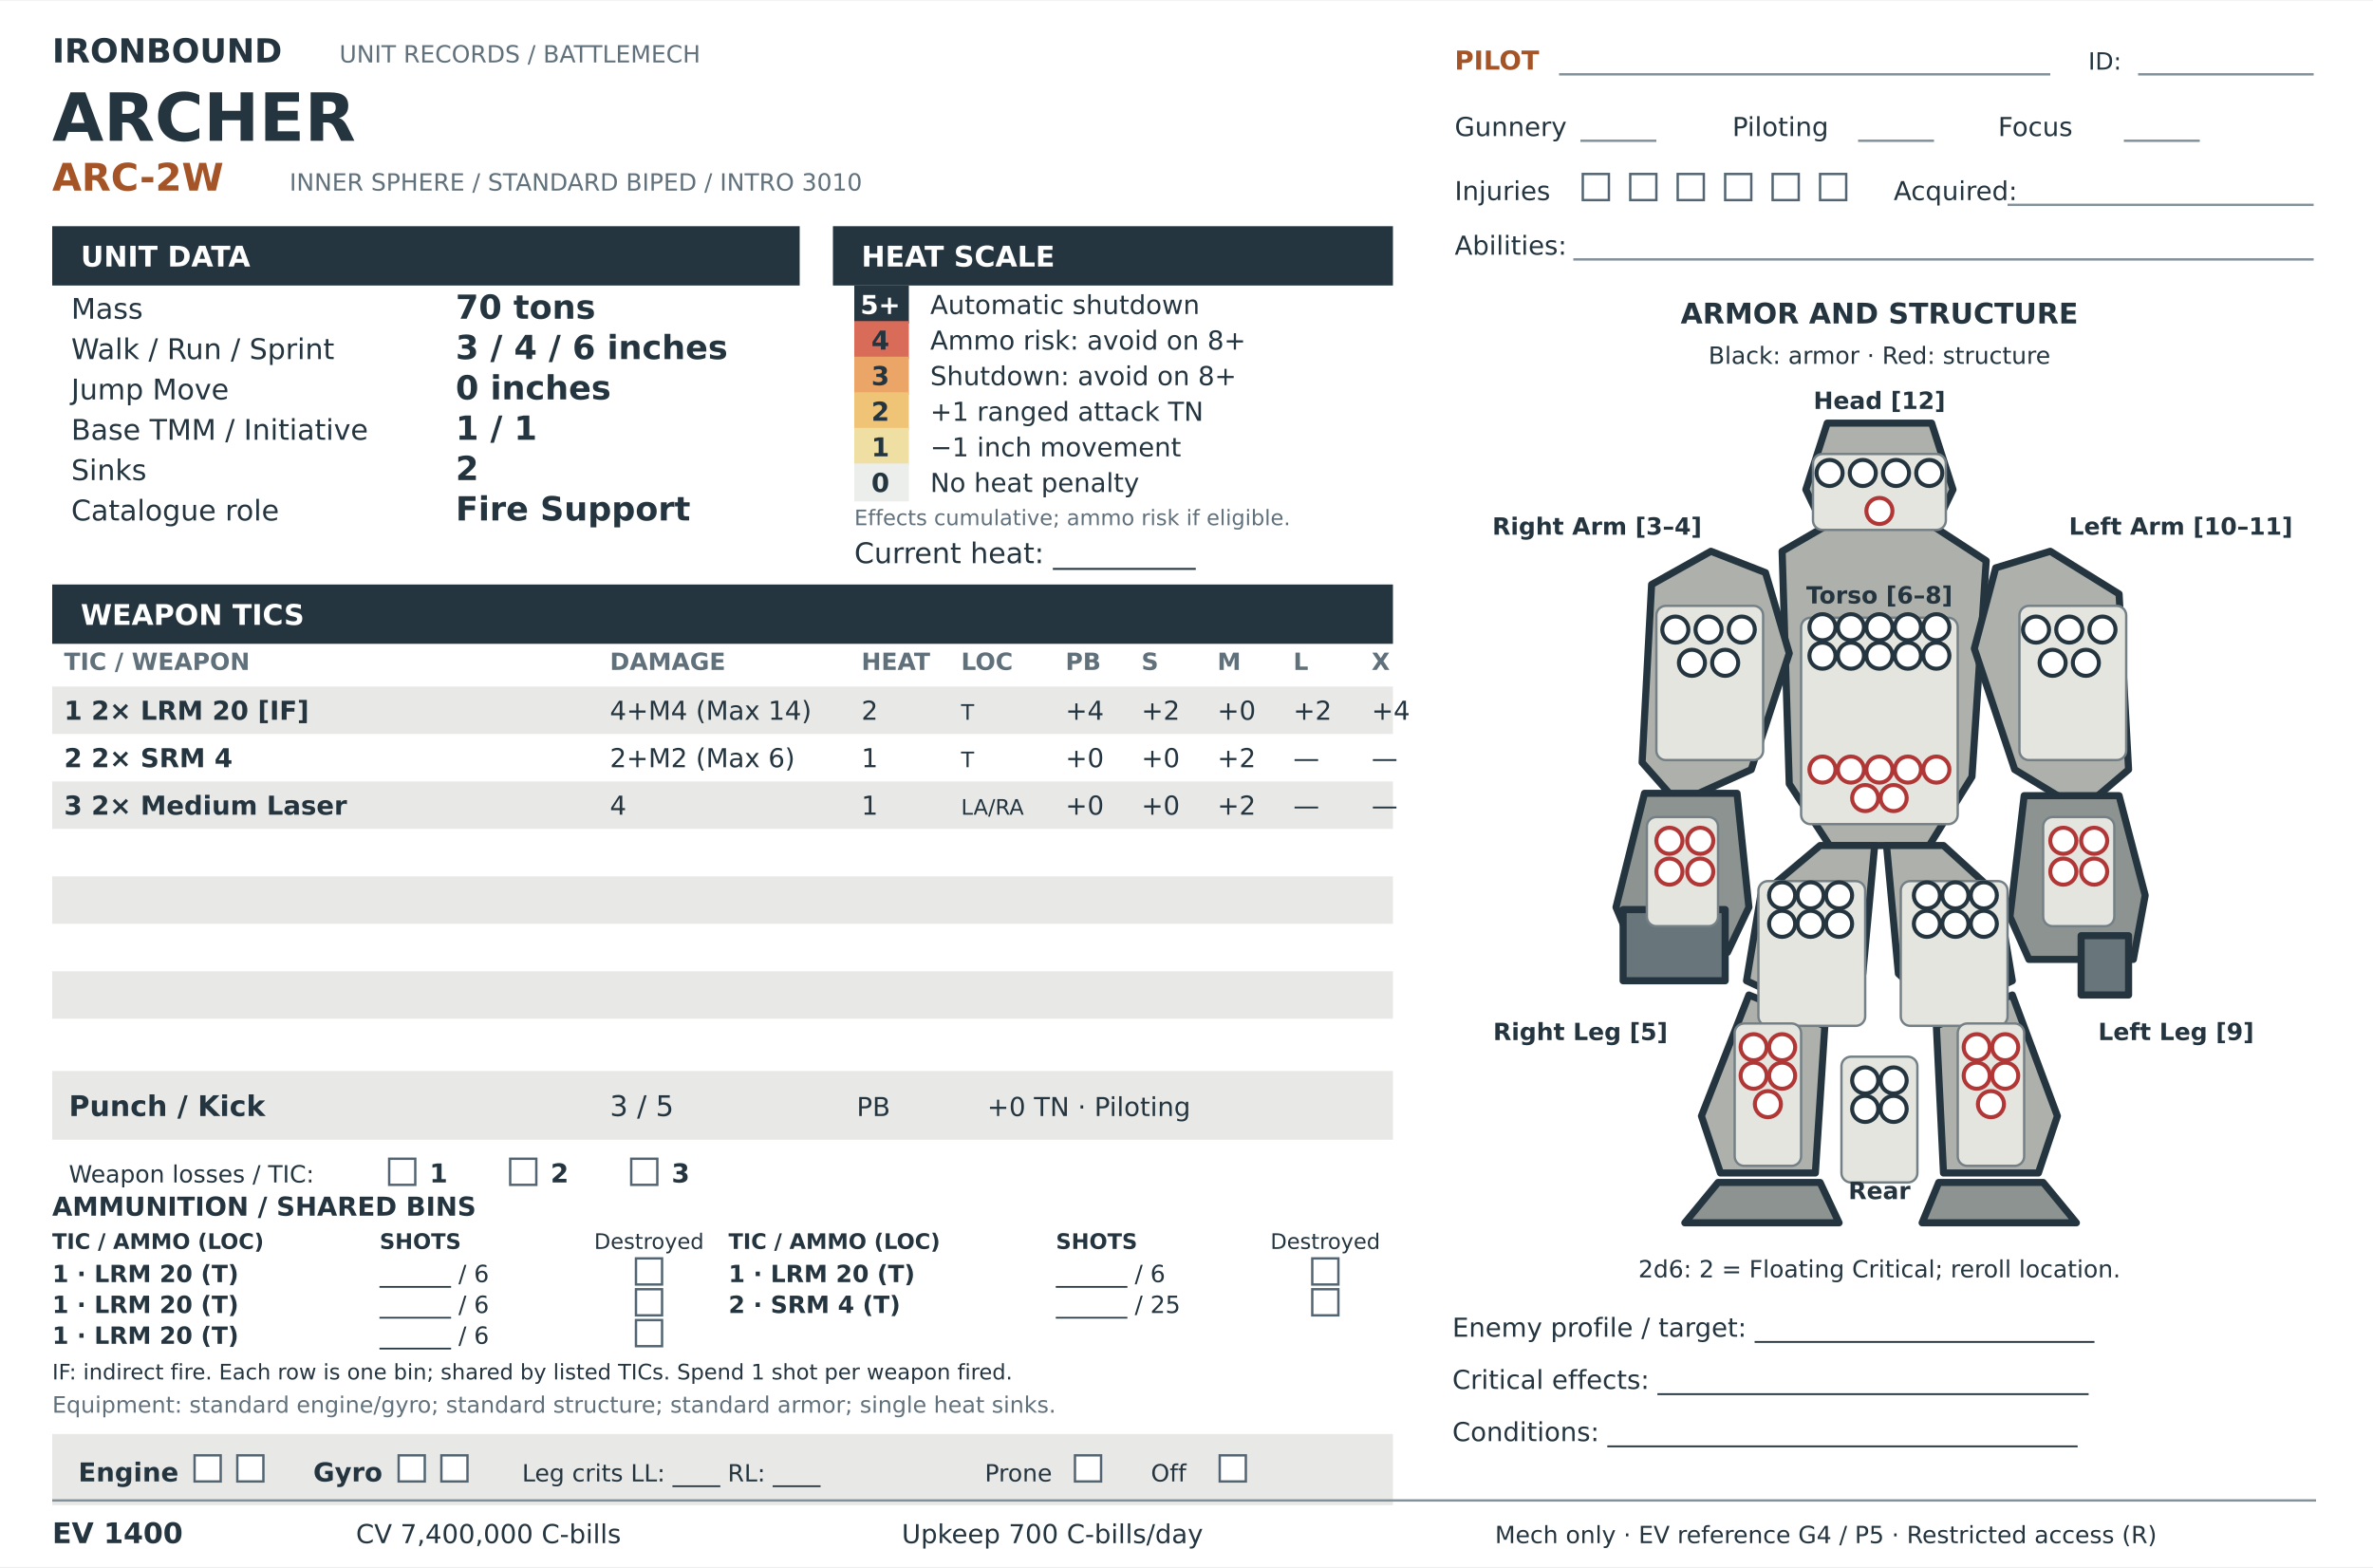
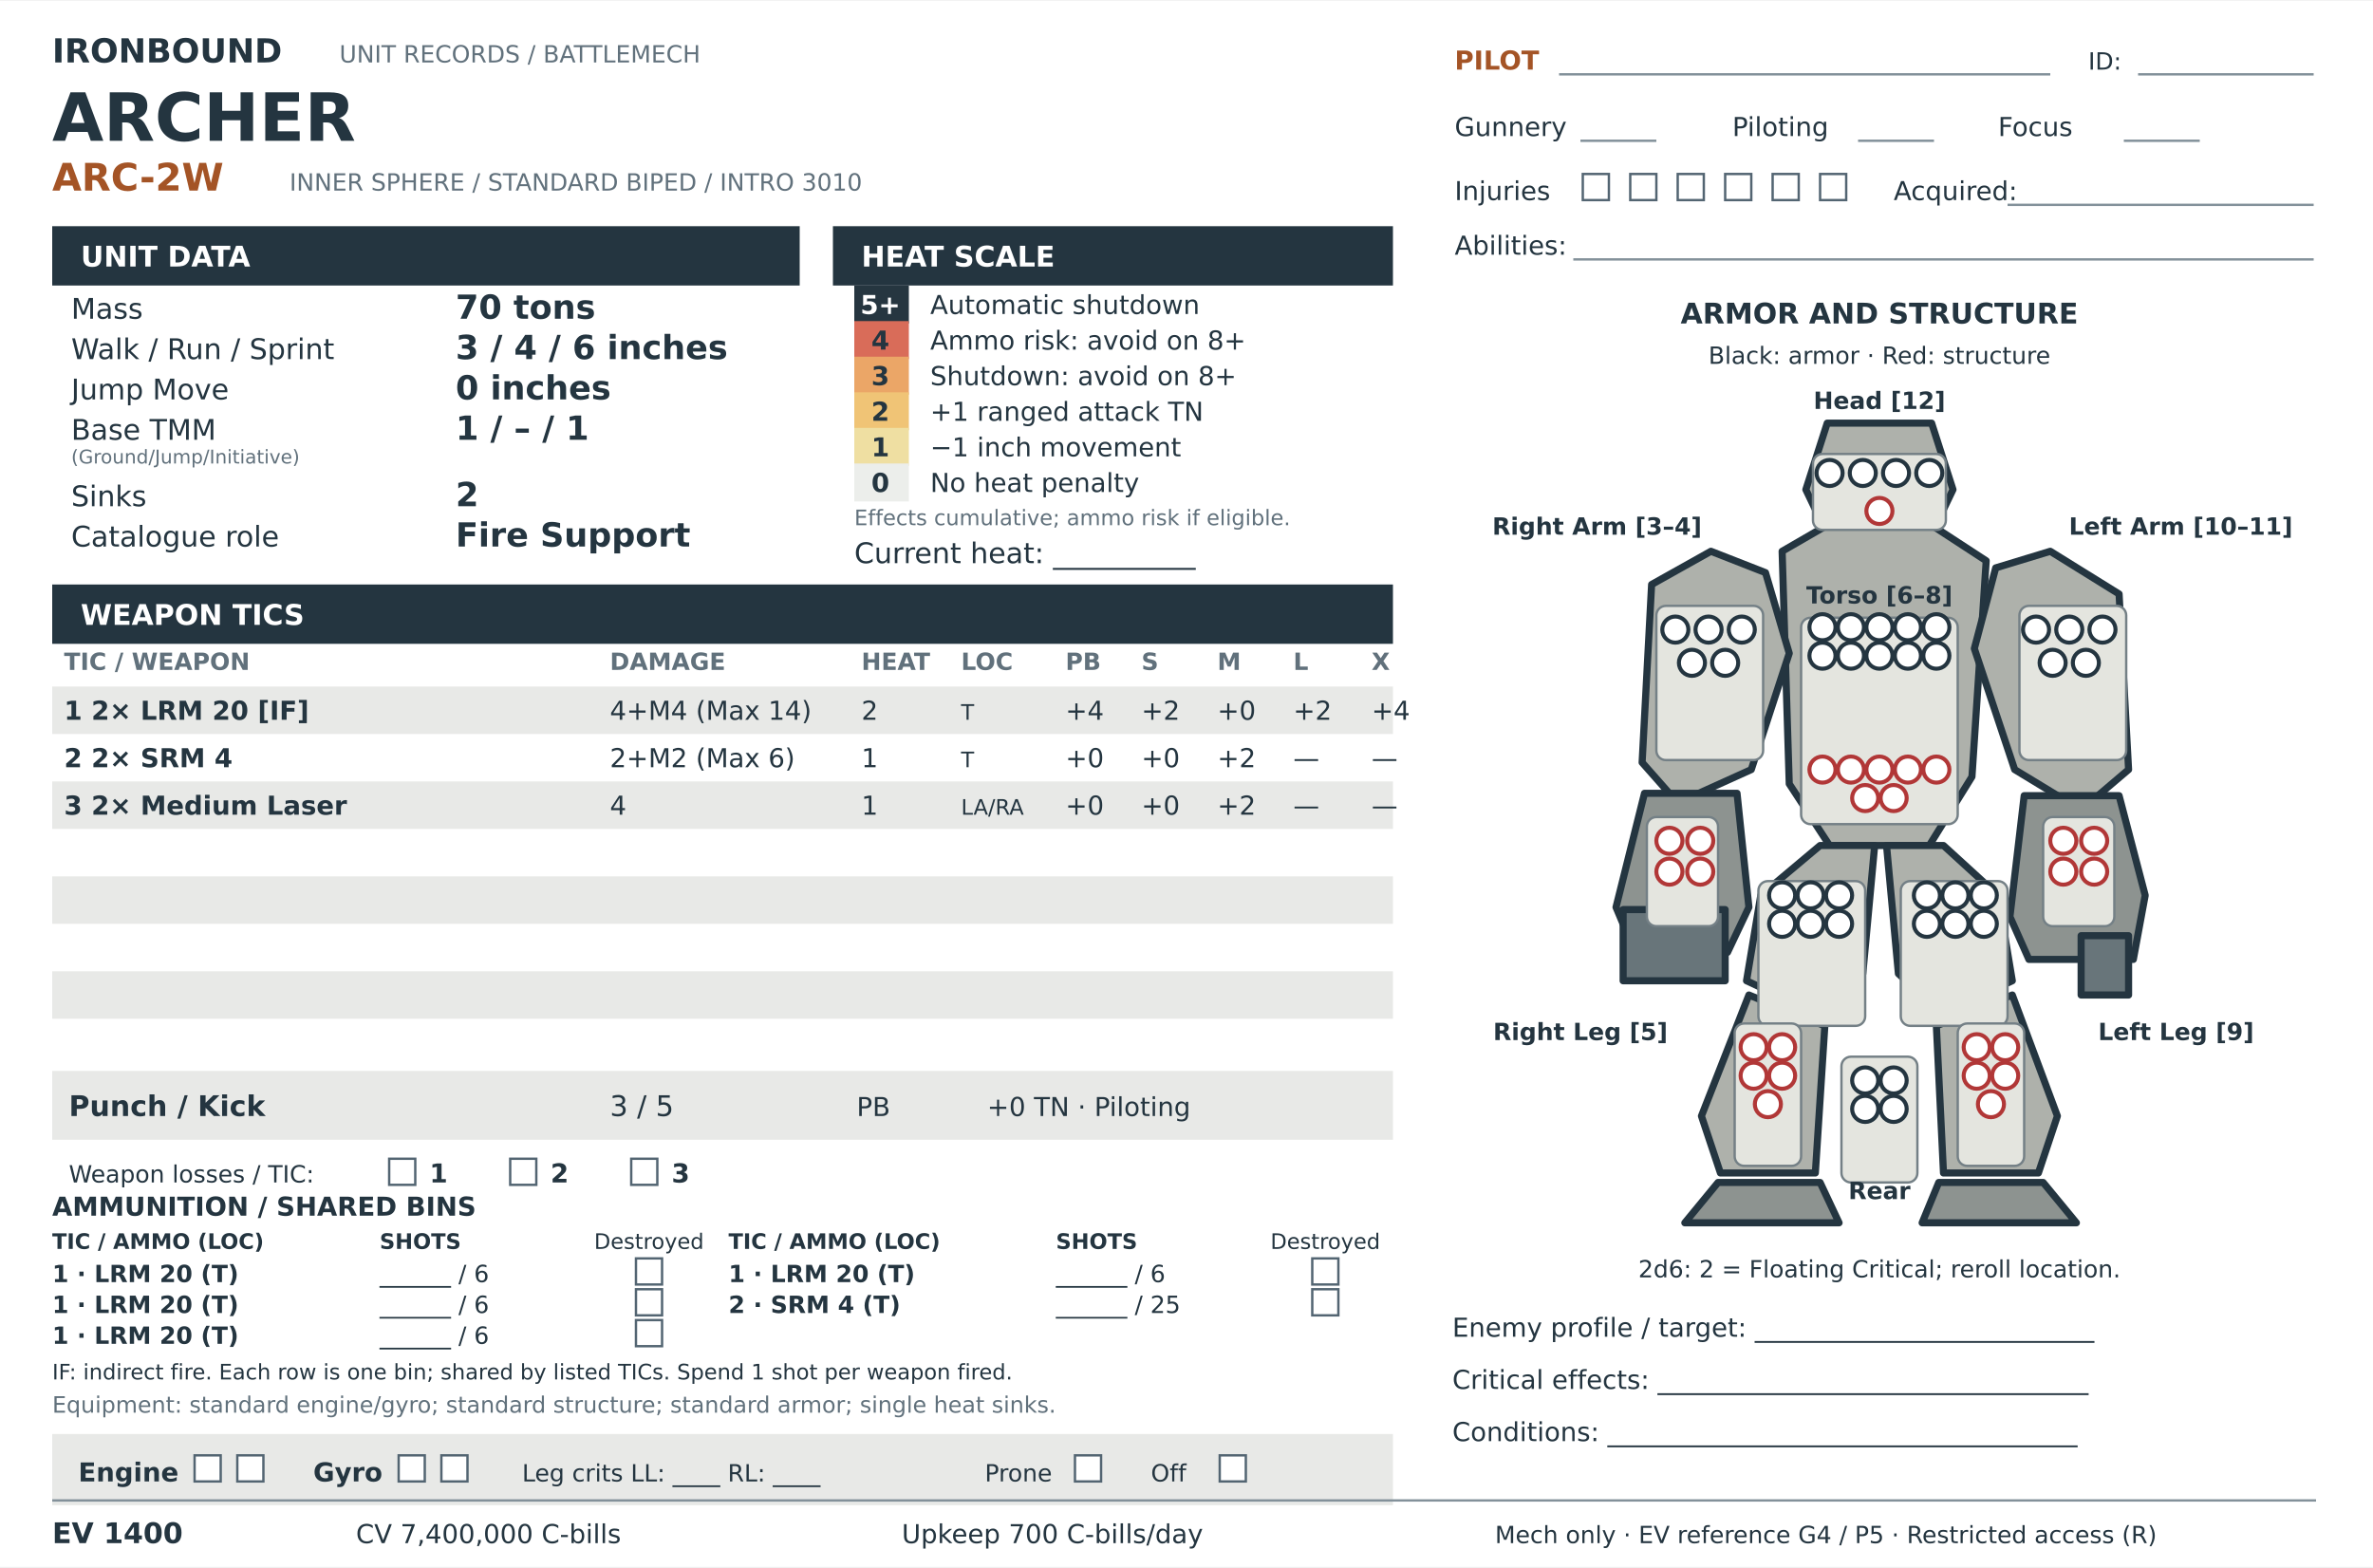
<svg xmlns="http://www.w3.org/2000/svg" width="277mm" height="183mm" viewBox="0 0 1000 660" role="img" aria-labelledby="title desc">
  <g font-family="Arial, Helvetica, sans-serif">
    <rect x="0" y="0" width="1000" height="660" rx="0" fill="#fff" stroke="none" />
    <text x="22" y="26" font-family="DejaVu Sans, Arial, sans-serif" font-size="14" font-weight="bold" fill="#243540" text-anchor="start">IRONBOUND</text>
    <text x="143" y="26" font-family="DejaVu Sans, Arial, sans-serif" font-size="10" fill="#61717c" text-anchor="start">UNIT RECORDS / BATTLEMECH</text>
    <text x="22" y="59" font-family="DejaVu Sans, Arial, sans-serif" font-size="28" font-weight="bold" fill="#243540" text-anchor="start">ARCHER</text>
    <text x="22" y="80" font-family="DejaVu Sans, Arial, sans-serif" font-size="16" font-weight="bold" fill="#a45426" text-anchor="start">ARC-2W</text>
    <text x="122" y="80" font-family="DejaVu Sans, Arial, sans-serif" font-size="10" fill="#61717c" text-anchor="start">INNER SPHERE / STANDARD BIPED / INTRO 3010</text>
    <text x="613" y="29" font-family="DejaVu Sans, Arial, sans-serif" font-size="11" font-weight="bold" fill="#a45426" text-anchor="start">PILOT</text>
    <path d="M657 31H864" fill="none" stroke="#83919a" />
    <text x="880" y="29" font-family="DejaVu Sans, Arial, sans-serif" font-size="10" fill="#243540" text-anchor="start">ID:</text>
    <path d="M901 31H975" fill="none" stroke="#83919a" />
    <text x="613" y="57" font-family="DejaVu Sans, Arial, sans-serif" font-size="11" fill="#243540" text-anchor="start">Gunnery</text>
    <path d="M666 59H698" fill="none" stroke="#83919a" />
    <text x="730" y="57" font-family="DejaVu Sans, Arial, sans-serif" font-size="11" fill="#243540" text-anchor="start">Piloting</text>
    <path d="M783 59H815" fill="none" stroke="#83919a" />
    <text x="842" y="57" font-family="DejaVu Sans, Arial, sans-serif" font-size="11" fill="#243540" text-anchor="start">Focus</text>
    <path d="M895 59H927" fill="none" stroke="#83919a" />
    <text x="613" y="84" font-family="DejaVu Sans, Arial, sans-serif" font-size="11" fill="#243540" text-anchor="start">Injuries</text>
    <rect x="667" y="73" width="11" height="11" rx="0" fill="#fff" stroke="#536572" />
    <rect x="687" y="73" width="11" height="11" rx="0" fill="#fff" stroke="#536572" />
    <rect x="707" y="73" width="11" height="11" rx="0" fill="#fff" stroke="#536572" />
    <rect x="727" y="73" width="11" height="11" rx="0" fill="#fff" stroke="#536572" />
    <rect x="747" y="73" width="11" height="11" rx="0" fill="#fff" stroke="#536572" />
    <rect x="767" y="73" width="11" height="11" rx="0" fill="#fff" stroke="#536572" />
    <text x="798" y="84" font-family="DejaVu Sans, Arial, sans-serif" font-size="11" fill="#243540" text-anchor="start">Acquired:</text>
    <path d="M846 86H975" fill="none" stroke="#83919a" />
    <text x="613" y="107" font-family="DejaVu Sans, Arial, sans-serif" font-size="11" fill="#243540" text-anchor="start">Abilities:</text>
    <path d="M663 109H975" fill="none" stroke="#83919a" />
    <rect x="22" y="95" width="315" height="25" rx="0" fill="#243540" stroke="none" />
    <text x="34" y="112" font-family="DejaVu Sans, Arial, sans-serif" font-size="12" font-weight="bold" fill="#fff" text-anchor="start">UNIT DATA</text>
    <rect x="351" y="95" width="236" height="25" rx="0" fill="#243540" stroke="none" />
    <text x="363" y="112" font-family="DejaVu Sans, Arial, sans-serif" font-size="12" font-weight="bold" fill="#fff" text-anchor="start">HEAT SCALE</text>
    <text x="30" y="134" font-family="DejaVu Sans, Arial, sans-serif" font-size="12" fill="#243540" text-anchor="start">Mass</text>
    <text x="192" y="134" font-family="DejaVu Sans, Arial, sans-serif" font-size="14" font-weight="bold" fill="#243540" text-anchor="start">70 tons</text>
    <text x="30" y="151" font-family="DejaVu Sans, Arial, sans-serif" font-size="12" fill="#243540" text-anchor="start">Walk / Run / Sprint</text>
    <text x="192" y="151" font-family="DejaVu Sans, Arial, sans-serif" font-size="14" font-weight="bold" fill="#243540" text-anchor="start">3 / 4 / 6 inches</text>
    <text x="30" y="168" font-family="DejaVu Sans, Arial, sans-serif" font-size="12" fill="#243540" text-anchor="start">Jump Move</text>
    <text x="192" y="168" font-family="DejaVu Sans, Arial, sans-serif" font-size="14" font-weight="bold" fill="#243540" text-anchor="start">0 inches</text>
-     <text x="30" y="185" font-family="DejaVu Sans, Arial, sans-serif" font-size="12" fill="#243540" text-anchor="start">Base TMM / Initiative</text>
-     <text x="192" y="185" font-family="DejaVu Sans, Arial, sans-serif" font-size="14" font-weight="bold" fill="#243540" text-anchor="start">1 / 1</text>
-     <text x="30" y="202" font-family="DejaVu Sans, Arial, sans-serif" font-size="12" fill="#243540" text-anchor="start">Sinks</text>
-     <text x="192" y="202" font-family="DejaVu Sans, Arial, sans-serif" font-size="14" font-weight="bold" fill="#243540" text-anchor="start">2</text>
-     <text x="30" y="219" font-family="DejaVu Sans, Arial, sans-serif" font-size="12" fill="#243540" text-anchor="start">Catalogue role</text>
-     <text x="192" y="219" font-family="DejaVu Sans, Arial, sans-serif" font-size="14" font-weight="bold" fill="#243540" text-anchor="start">Fire Support</text>
+     <text x="30" y="185" font-family="DejaVu Sans, Arial, sans-serif" font-size="12" fill="#243540" text-anchor="start">Base TMM</text>
+     <text x="30" y="195" font-family="DejaVu Sans, Arial, sans-serif" font-size="8" fill="#61717c" text-anchor="start">(Ground/Jump/Initiative)</text>
+     <text x="192" y="185" font-family="DejaVu Sans, Arial, sans-serif" font-size="14" font-weight="bold" fill="#243540" text-anchor="start">1 / – / 1</text>
+     <text x="30" y="213" font-family="DejaVu Sans, Arial, sans-serif" font-size="12" fill="#243540" text-anchor="start">Sinks</text>
+     <text x="192" y="213" font-family="DejaVu Sans, Arial, sans-serif" font-size="14" font-weight="bold" fill="#243540" text-anchor="start">2</text>
+     <text x="30" y="230" font-family="DejaVu Sans, Arial, sans-serif" font-size="12" fill="#243540" text-anchor="start">Catalogue role</text>
+     <text x="192" y="230" font-family="DejaVu Sans, Arial, sans-serif" font-size="14" font-weight="bold" fill="#243540" text-anchor="start">Fire Support</text>
    <rect x="360" y="120" width="23" height="16" rx="0" fill="#263640" stroke="none" />
    <text x="371" y="132" font-family="DejaVu Sans, Arial, sans-serif" font-size="11" font-weight="bold" fill="#fff" text-anchor="middle">5+</text>
    <text x="392" y="132" font-family="DejaVu Sans, Arial, sans-serif" font-size="11" fill="#243540" text-anchor="start">Automatic shutdown</text>
    <rect x="360" y="135" width="23" height="16" rx="0" fill="#d96c59" stroke="none" />
    <text x="371" y="147" font-family="DejaVu Sans, Arial, sans-serif" font-size="11" font-weight="bold" fill="#243540" text-anchor="middle">4</text>
    <text x="392" y="147" font-family="DejaVu Sans, Arial, sans-serif" font-size="11" fill="#243540" text-anchor="start">Ammo risk: avoid on 8+</text>
    <rect x="360" y="150" width="23" height="16" rx="0" fill="#eba667" stroke="none" />
    <text x="371" y="162" font-family="DejaVu Sans, Arial, sans-serif" font-size="11" font-weight="bold" fill="#243540" text-anchor="middle">3</text>
    <text x="392" y="162" font-family="DejaVu Sans, Arial, sans-serif" font-size="11" fill="#243540" text-anchor="start">Shutdown: avoid on 8+</text>
    <rect x="360" y="165" width="23" height="16" rx="0" fill="#f0c476" stroke="none" />
    <text x="371" y="177" font-family="DejaVu Sans, Arial, sans-serif" font-size="11" font-weight="bold" fill="#243540" text-anchor="middle">2</text>
    <text x="392" y="177" font-family="DejaVu Sans, Arial, sans-serif" font-size="11" fill="#243540" text-anchor="start">+1 ranged attack TN</text>
    <rect x="360" y="180" width="23" height="16" rx="0" fill="#efdfa2" stroke="none" />
    <text x="371" y="192" font-family="DejaVu Sans, Arial, sans-serif" font-size="11" font-weight="bold" fill="#243540" text-anchor="middle">1</text>
    <text x="392" y="192" font-family="DejaVu Sans, Arial, sans-serif" font-size="11" fill="#243540" text-anchor="start">−1 inch movement</text>
    <rect x="360" y="195" width="23" height="16" rx="0" fill="#eceeeb" stroke="none" />
    <text x="371" y="207" font-family="DejaVu Sans, Arial, sans-serif" font-size="11" font-weight="bold" fill="#243540" text-anchor="middle">0</text>
    <text x="392" y="207" font-family="DejaVu Sans, Arial, sans-serif" font-size="11" fill="#243540" text-anchor="start">No heat penalty</text>
    <text x="360" y="221" font-family="DejaVu Sans, Arial, sans-serif" font-size="9" fill="#61717c" text-anchor="start">Effects cumulative; ammo risk if eligible.</text>
    <text x="360" y="237" font-family="DejaVu Sans, Arial, sans-serif" font-size="12" fill="#243540" text-anchor="start">Current heat: __________</text>
    <rect x="22" y="246" width="565" height="25" rx="0" fill="#243540" stroke="none" />
    <text x="34" y="263" font-family="DejaVu Sans, Arial, sans-serif" font-size="12" font-weight="bold" fill="#fff" text-anchor="start">WEAPON TICS</text>
    <text x="27" y="282" font-family="DejaVu Sans, Arial, sans-serif" font-size="10" font-weight="bold" fill="#61717c" text-anchor="start">TIC / WEAPON</text>
    <text x="257" y="282" font-family="DejaVu Sans, Arial, sans-serif" font-size="10" font-weight="bold" fill="#61717c" text-anchor="start">DAMAGE</text>
    <text x="363" y="282" font-family="DejaVu Sans, Arial, sans-serif" font-size="10" font-weight="bold" fill="#61717c" text-anchor="start">HEAT</text>
    <text x="405" y="282" font-family="DejaVu Sans, Arial, sans-serif" font-size="10" font-weight="bold" fill="#61717c" text-anchor="start">LOC</text>
    <text x="449" y="282" font-family="DejaVu Sans, Arial, sans-serif" font-size="10" font-weight="bold" fill="#61717c" text-anchor="start">PB</text>
    <text x="481" y="282" font-family="DejaVu Sans, Arial, sans-serif" font-size="10" font-weight="bold" fill="#61717c" text-anchor="start">S</text>
    <text x="513" y="282" font-family="DejaVu Sans, Arial, sans-serif" font-size="10" font-weight="bold" fill="#61717c" text-anchor="start">M</text>
    <text x="545" y="282" font-family="DejaVu Sans, Arial, sans-serif" font-size="10" font-weight="bold" fill="#61717c" text-anchor="start">L</text>
    <text x="578" y="282" font-family="DejaVu Sans, Arial, sans-serif" font-size="10" font-weight="bold" fill="#61717c" text-anchor="start">X</text>
    <rect x="22" y="289" width="565" height="20" rx="0" fill="#e8e9e7" stroke="none" />
    <text x="27" y="303" font-family="DejaVu Sans, Arial, sans-serif" font-size="11" fill="#243540" text-anchor="start" font-weight="bold">1  2× LRM 20 [IF]</text>
    <text x="257" y="303" font-family="DejaVu Sans, Arial, sans-serif" font-size="11" fill="#243540" text-anchor="start">4+M4 (Max 14)</text>
    <text x="363" y="303" font-family="DejaVu Sans, Arial, sans-serif" font-size="11" fill="#243540" text-anchor="start">2</text>
    <text x="405" y="303" font-family="DejaVu Sans, Arial, sans-serif" font-size="9" fill="#243540" text-anchor="start">T</text>
    <text x="449" y="303" font-family="DejaVu Sans, Arial, sans-serif" font-size="11" fill="#243540" text-anchor="start">+4</text>
    <text x="481" y="303" font-family="DejaVu Sans, Arial, sans-serif" font-size="11" fill="#243540" text-anchor="start">+2</text>
    <text x="513" y="303" font-family="DejaVu Sans, Arial, sans-serif" font-size="11" fill="#243540" text-anchor="start">+0</text>
    <text x="545" y="303" font-family="DejaVu Sans, Arial, sans-serif" font-size="11" fill="#243540" text-anchor="start">+2</text>
    <text x="578" y="303" font-family="DejaVu Sans, Arial, sans-serif" font-size="11" fill="#243540" text-anchor="start">+4</text>
    <text x="27" y="323" font-family="DejaVu Sans, Arial, sans-serif" font-size="11" fill="#243540" text-anchor="start" font-weight="bold">2  2× SRM 4</text>
    <text x="257" y="323" font-family="DejaVu Sans, Arial, sans-serif" font-size="11" fill="#243540" text-anchor="start">2+M2 (Max 6)</text>
    <text x="363" y="323" font-family="DejaVu Sans, Arial, sans-serif" font-size="11" fill="#243540" text-anchor="start">1</text>
    <text x="405" y="323" font-family="DejaVu Sans, Arial, sans-serif" font-size="9" fill="#243540" text-anchor="start">T</text>
    <text x="449" y="323" font-family="DejaVu Sans, Arial, sans-serif" font-size="11" fill="#243540" text-anchor="start">+0</text>
    <text x="481" y="323" font-family="DejaVu Sans, Arial, sans-serif" font-size="11" fill="#243540" text-anchor="start">+0</text>
    <text x="513" y="323" font-family="DejaVu Sans, Arial, sans-serif" font-size="11" fill="#243540" text-anchor="start">+2</text>
    <text x="545" y="323" font-family="DejaVu Sans, Arial, sans-serif" font-size="11" fill="#243540" text-anchor="start">—</text>
    <text x="578" y="323" font-family="DejaVu Sans, Arial, sans-serif" font-size="11" fill="#243540" text-anchor="start">—</text>
    <rect x="22" y="329" width="565" height="20" rx="0" fill="#e8e9e7" stroke="none" />
    <text x="27" y="343" font-family="DejaVu Sans, Arial, sans-serif" font-size="11" fill="#243540" text-anchor="start" font-weight="bold">3  2× Medium Laser</text>
    <text x="257" y="343" font-family="DejaVu Sans, Arial, sans-serif" font-size="11" fill="#243540" text-anchor="start">4</text>
    <text x="363" y="343" font-family="DejaVu Sans, Arial, sans-serif" font-size="11" fill="#243540" text-anchor="start">1</text>
    <text x="405" y="343" font-family="DejaVu Sans, Arial, sans-serif" font-size="9" fill="#243540" text-anchor="start">LA/RA</text>
    <text x="449" y="343" font-family="DejaVu Sans, Arial, sans-serif" font-size="11" fill="#243540" text-anchor="start">+0</text>
    <text x="481" y="343" font-family="DejaVu Sans, Arial, sans-serif" font-size="11" fill="#243540" text-anchor="start">+0</text>
    <text x="513" y="343" font-family="DejaVu Sans, Arial, sans-serif" font-size="11" fill="#243540" text-anchor="start">+2</text>
    <text x="545" y="343" font-family="DejaVu Sans, Arial, sans-serif" font-size="11" fill="#243540" text-anchor="start">—</text>
    <text x="578" y="343" font-family="DejaVu Sans, Arial, sans-serif" font-size="11" fill="#243540" text-anchor="start">—</text>
    <text x="27" y="363" font-family="DejaVu Sans, Arial, sans-serif" font-size="11" fill="#243540" text-anchor="start" font-weight="bold" />
    <text x="257" y="363" font-family="DejaVu Sans, Arial, sans-serif" font-size="11" fill="#243540" text-anchor="start" />
    <text x="363" y="363" font-family="DejaVu Sans, Arial, sans-serif" font-size="11" fill="#243540" text-anchor="start" />
    <text x="405" y="363" font-family="DejaVu Sans, Arial, sans-serif" font-size="9" fill="#243540" text-anchor="start" />
    <text x="449" y="363" font-family="DejaVu Sans, Arial, sans-serif" font-size="11" fill="#243540" text-anchor="start" />
    <text x="481" y="363" font-family="DejaVu Sans, Arial, sans-serif" font-size="11" fill="#243540" text-anchor="start" />
    <text x="513" y="363" font-family="DejaVu Sans, Arial, sans-serif" font-size="11" fill="#243540" text-anchor="start" />
    <text x="545" y="363" font-family="DejaVu Sans, Arial, sans-serif" font-size="11" fill="#243540" text-anchor="start" />
    <text x="578" y="363" font-family="DejaVu Sans, Arial, sans-serif" font-size="11" fill="#243540" text-anchor="start" />
    <rect x="22" y="369" width="565" height="20" rx="0" fill="#e8e9e7" stroke="none" />
    <text x="27" y="383" font-family="DejaVu Sans, Arial, sans-serif" font-size="11" fill="#243540" text-anchor="start" font-weight="bold" />
    <text x="257" y="383" font-family="DejaVu Sans, Arial, sans-serif" font-size="11" fill="#243540" text-anchor="start" />
    <text x="363" y="383" font-family="DejaVu Sans, Arial, sans-serif" font-size="11" fill="#243540" text-anchor="start" />
    <text x="405" y="383" font-family="DejaVu Sans, Arial, sans-serif" font-size="9" fill="#243540" text-anchor="start" />
    <text x="449" y="383" font-family="DejaVu Sans, Arial, sans-serif" font-size="11" fill="#243540" text-anchor="start" />
    <text x="481" y="383" font-family="DejaVu Sans, Arial, sans-serif" font-size="11" fill="#243540" text-anchor="start" />
    <text x="513" y="383" font-family="DejaVu Sans, Arial, sans-serif" font-size="11" fill="#243540" text-anchor="start" />
    <text x="545" y="383" font-family="DejaVu Sans, Arial, sans-serif" font-size="11" fill="#243540" text-anchor="start" />
    <text x="578" y="383" font-family="DejaVu Sans, Arial, sans-serif" font-size="11" fill="#243540" text-anchor="start" />
    <text x="27" y="403" font-family="DejaVu Sans, Arial, sans-serif" font-size="11" fill="#243540" text-anchor="start" font-weight="bold" />
    <text x="257" y="403" font-family="DejaVu Sans, Arial, sans-serif" font-size="11" fill="#243540" text-anchor="start" />
    <text x="363" y="403" font-family="DejaVu Sans, Arial, sans-serif" font-size="11" fill="#243540" text-anchor="start" />
    <text x="405" y="403" font-family="DejaVu Sans, Arial, sans-serif" font-size="9" fill="#243540" text-anchor="start" />
    <text x="449" y="403" font-family="DejaVu Sans, Arial, sans-serif" font-size="11" fill="#243540" text-anchor="start" />
    <text x="481" y="403" font-family="DejaVu Sans, Arial, sans-serif" font-size="11" fill="#243540" text-anchor="start" />
    <text x="513" y="403" font-family="DejaVu Sans, Arial, sans-serif" font-size="11" fill="#243540" text-anchor="start" />
    <text x="545" y="403" font-family="DejaVu Sans, Arial, sans-serif" font-size="11" fill="#243540" text-anchor="start" />
    <text x="578" y="403" font-family="DejaVu Sans, Arial, sans-serif" font-size="11" fill="#243540" text-anchor="start" />
    <rect x="22" y="409" width="565" height="20" rx="0" fill="#e8e9e7" stroke="none" />
    <text x="27" y="423" font-family="DejaVu Sans, Arial, sans-serif" font-size="11" fill="#243540" text-anchor="start" font-weight="bold" />
    <text x="257" y="423" font-family="DejaVu Sans, Arial, sans-serif" font-size="11" fill="#243540" text-anchor="start" />
    <text x="363" y="423" font-family="DejaVu Sans, Arial, sans-serif" font-size="11" fill="#243540" text-anchor="start" />
    <text x="405" y="423" font-family="DejaVu Sans, Arial, sans-serif" font-size="9" fill="#243540" text-anchor="start" />
    <text x="449" y="423" font-family="DejaVu Sans, Arial, sans-serif" font-size="11" fill="#243540" text-anchor="start" />
    <text x="481" y="423" font-family="DejaVu Sans, Arial, sans-serif" font-size="11" fill="#243540" text-anchor="start" />
    <text x="513" y="423" font-family="DejaVu Sans, Arial, sans-serif" font-size="11" fill="#243540" text-anchor="start" />
    <text x="545" y="423" font-family="DejaVu Sans, Arial, sans-serif" font-size="11" fill="#243540" text-anchor="start" />
    <text x="578" y="423" font-family="DejaVu Sans, Arial, sans-serif" font-size="11" fill="#243540" text-anchor="start" />
    <text x="27" y="443" font-family="DejaVu Sans, Arial, sans-serif" font-size="11" fill="#243540" text-anchor="start" font-weight="bold" />
    <text x="257" y="443" font-family="DejaVu Sans, Arial, sans-serif" font-size="11" fill="#243540" text-anchor="start" />
    <text x="363" y="443" font-family="DejaVu Sans, Arial, sans-serif" font-size="11" fill="#243540" text-anchor="start" />
    <text x="405" y="443" font-family="DejaVu Sans, Arial, sans-serif" font-size="9" fill="#243540" text-anchor="start" />
    <text x="449" y="443" font-family="DejaVu Sans, Arial, sans-serif" font-size="11" fill="#243540" text-anchor="start" />
    <text x="481" y="443" font-family="DejaVu Sans, Arial, sans-serif" font-size="11" fill="#243540" text-anchor="start" />
    <text x="513" y="443" font-family="DejaVu Sans, Arial, sans-serif" font-size="11" fill="#243540" text-anchor="start" />
    <text x="545" y="443" font-family="DejaVu Sans, Arial, sans-serif" font-size="11" fill="#243540" text-anchor="start" />
    <text x="578" y="443" font-family="DejaVu Sans, Arial, sans-serif" font-size="11" fill="#243540" text-anchor="start" />
    <rect x="22" y="451" width="565" height="29" rx="0" fill="#e8e9e7" stroke="none" />
    <text x="29" y="470" font-family="DejaVu Sans, Arial, sans-serif" font-size="12" font-weight="bold" fill="#243540" text-anchor="start">Punch / Kick</text>
    <text x="257" y="470" font-family="DejaVu Sans, Arial, sans-serif" font-size="12" fill="#243540" text-anchor="start">3 / 5</text>
    <text x="361" y="470" font-family="DejaVu Sans, Arial, sans-serif" font-size="11" fill="#243540" text-anchor="start">PB</text>
    <text x="416" y="470" font-family="DejaVu Sans, Arial, sans-serif" font-size="11" fill="#243540" text-anchor="start">+0 TN · Piloting</text>
    <rect x="22" y="604" width="565" height="30" rx="0" fill="#e8e9e7" stroke="none" />
    <text x="33" y="624" font-family="DejaVu Sans, Arial, sans-serif" font-size="11" font-weight="bold" fill="#243540" text-anchor="start">Engine</text>
    <rect x="82" y="613" width="11" height="11" rx="0" fill="#fff" stroke="#536572" />
    <rect x="100" y="613" width="11" height="11" rx="0" fill="#fff" stroke="#536572" />
    <text x="132" y="624" font-family="DejaVu Sans, Arial, sans-serif" font-size="11" font-weight="bold" fill="#243540" text-anchor="start">Gyro</text>
    <rect x="168" y="613" width="11" height="11" rx="0" fill="#fff" stroke="#536572" />
    <rect x="186" y="613" width="11" height="11" rx="0" fill="#fff" stroke="#536572" />
    <text x="220" y="624" font-family="DejaVu Sans, Arial, sans-serif" font-size="10" fill="#243540" text-anchor="start">Leg crits  LL: ____  RL: ____</text>
    <text x="415" y="624" font-family="DejaVu Sans, Arial, sans-serif" font-size="10" fill="#243540" text-anchor="start">Prone</text>
    <rect x="453" y="613" width="11" height="11" rx="0" fill="#fff" stroke="#536572" />
    <text x="485" y="624" font-family="DejaVu Sans, Arial, sans-serif" font-size="10" fill="#243540" text-anchor="start">Off</text>
    <rect x="514" y="613" width="11" height="11" rx="0" fill="#fff" stroke="#536572" />
    <g transform="translate(612 120)">
      <text x="180" y="16" font-family="DejaVu Sans, Arial, sans-serif" font-size="12" font-weight="bold" fill="#243540" text-anchor="middle">ARMOR AND STRUCTURE</text>
      <text x="180" y="33" font-family="DejaVu Sans, Arial, sans-serif" font-size="10" fill="#243540" text-anchor="middle">Black: armor · Red: structure</text>
      <path d="M158 58H202L211 86L200 109H160L149 86Z" fill="#aeb1ab" stroke="#243540" stroke-width="3" stroke-linejoin="round" />
      <path d="M139 112L158 101H202L225 116L219 207L201 236H159L142 210Z" fill="#aeb1ab" stroke="#243540" stroke-width="3" stroke-linejoin="round" />
      <path d="M132 121L109 112L84 126L80 201L95 218L126 204L142 155Z" fill="#aeb1ab" stroke="#243540" stroke-width="3" stroke-linejoin="round" />
      <path d="M229 119L252 112L281 130L285 204L265 221L237 204L220 153Z" fill="#aeb1ab" stroke="#243540" stroke-width="3" stroke-linejoin="round" />
      <path d="M81 214H120L125 262L116 281H77L69 262Z" fill="#8d9390" stroke="#243540" stroke-width="3" stroke-linejoin="round" />
      <path d="M241 215H281L292 257L287 284H243L235 266Z" fill="#8d9390" stroke="#243540" stroke-width="3" stroke-linejoin="round" />
      <path d="M72 263H115V293H72Z" fill="#68757a" stroke="#243540" stroke-width="3" stroke-linejoin="round" />
      <path d="M265 274H285V299H265Z" fill="#68757a" stroke="#243540" stroke-width="3" stroke-linejoin="round" />
      <path d="M155 236H178L173 290L154 307L124 293L130 257Z" fill="#aeb1ab" stroke="#243540" stroke-width="3" stroke-linejoin="round" />
      <path d="M183 236H207L230 257L236 293L206 307L188 290Z" fill="#aeb1ab" stroke="#243540" stroke-width="3" stroke-linejoin="round" />
      <path d="M125 299L157 312L153 374H113L105 350Z" fill="#aeb1ab" stroke="#243540" stroke-width="3" stroke-linejoin="round" />
      <path d="M204 312L236 299L255 350L247 374H207Z" fill="#aeb1ab" stroke="#243540" stroke-width="3" stroke-linejoin="round" />
      <path d="M112 378H155L163 395H98Z" fill="#8d9390" stroke="#243540" stroke-width="3" stroke-linejoin="round" />
      <path d="M205 378H249L263 395H198Z" fill="#8d9390" stroke="#243540" stroke-width="3" stroke-linejoin="round" />
      <rect x="152" y="71" width="56" height="32" rx="4" fill="#e4e5df" stroke="#748086" />
      <rect x="147" y="140" width="66" height="87" rx="4" fill="#e4e5df" stroke="#748086" />
      <rect x="86" y="135" width="45" height="65" rx="4" fill="#e4e5df" stroke="#748086" />
      <rect x="239" y="135" width="45" height="65" rx="4" fill="#e4e5df" stroke="#748086" />
      <rect x="82" y="224" width="30" height="46" rx="4" fill="#e4e5df" stroke="#748086" />
      <rect x="249" y="224" width="30" height="46" rx="4" fill="#e4e5df" stroke="#748086" />
      <rect x="129" y="251" width="45" height="61" rx="4" fill="#e4e5df" stroke="#748086" />
      <rect x="189" y="251" width="45" height="61" rx="4" fill="#e4e5df" stroke="#748086" />
      <rect x="119" y="311" width="28" height="60" rx="4" fill="#e4e5df" stroke="#748086" />
      <rect x="213" y="311" width="28" height="60" rx="4" fill="#e4e5df" stroke="#748086" />
      <rect x="164" y="325" width="32" height="53" rx="4" fill="#e4e5df" stroke="#748086" />
      <text x="180" y="52" font-family="DejaVu Sans, Arial, sans-serif" font-size="10" font-weight="bold" fill="#243540" text-anchor="middle">Head [12]</text>
      <text x="180" y="134" font-family="DejaVu Sans, Arial, sans-serif" font-size="10" font-weight="bold" fill="#243540" text-anchor="middle">Torso [6–8]</text>
      <text x="61" y="105" font-family="DejaVu Sans, Arial, sans-serif" font-size="10" font-weight="bold" fill="#243540" text-anchor="middle">Right Arm [3–4]</text>
      <text x="307" y="105" font-family="DejaVu Sans, Arial, sans-serif" font-size="10" font-weight="bold" fill="#243540" text-anchor="middle">Left Arm [10–11]</text>
      <text x="54" y="318" font-family="DejaVu Sans, Arial, sans-serif" font-size="10" font-weight="bold" fill="#243540" text-anchor="middle">Right Leg [5]</text>
      <text x="305" y="318" font-family="DejaVu Sans, Arial, sans-serif" font-size="10" font-weight="bold" fill="#243540" text-anchor="middle">Left Leg [9]</text>
      <text x="180" y="385" font-family="DejaVu Sans, Arial, sans-serif" font-size="10" font-weight="bold" fill="#243540" text-anchor="middle">Rear</text>
      <text x="180" y="418" font-family="DejaVu Sans, Arial, sans-serif" font-size="10" fill="#243540" text-anchor="middle">2d6: 2 = Floating Critical; reroll location.</text>
      <text x="0" y="443" font-family="DejaVu Sans, Arial, sans-serif" font-size="11" fill="#243540" text-anchor="start">Enemy profile / target: __________________________</text>
      <text x="0" y="465" font-family="DejaVu Sans, Arial, sans-serif" font-size="11" fill="#243540" text-anchor="start">Critical effects: _________________________________</text>
      <text x="0" y="487" font-family="DejaVu Sans, Arial, sans-serif" font-size="11" fill="#243540" text-anchor="start">Conditions: ____________________________________</text>
      <circle cx="159.0" cy="79" r="5.5" fill="#fff" stroke="#243540" stroke-width="1.7" />
      <circle cx="173.0" cy="79" r="5.5" fill="#fff" stroke="#243540" stroke-width="1.7" />
      <circle cx="187.0" cy="79" r="5.5" fill="#fff" stroke="#243540" stroke-width="1.7" />
      <circle cx="201.0" cy="79" r="5.5" fill="#fff" stroke="#243540" stroke-width="1.7" />
      <circle cx="180.0" cy="95" r="5.5" fill="#fff" stroke="#b13737" stroke-width="1.7" />
      <circle cx="156.0" cy="144" r="5.5" fill="#fff" stroke="#243540" stroke-width="1.7" />
      <circle cx="168.0" cy="144" r="5.5" fill="#fff" stroke="#243540" stroke-width="1.7" />
      <circle cx="180.0" cy="144" r="5.5" fill="#fff" stroke="#243540" stroke-width="1.7" />
      <circle cx="192.0" cy="144" r="5.5" fill="#fff" stroke="#243540" stroke-width="1.7" />
      <circle cx="204.0" cy="144" r="5.5" fill="#fff" stroke="#243540" stroke-width="1.7" />
      <circle cx="156.0" cy="156" r="5.5" fill="#fff" stroke="#243540" stroke-width="1.7" />
      <circle cx="168.0" cy="156" r="5.5" fill="#fff" stroke="#243540" stroke-width="1.7" />
      <circle cx="180.0" cy="156" r="5.5" fill="#fff" stroke="#243540" stroke-width="1.7" />
      <circle cx="192.0" cy="156" r="5.5" fill="#fff" stroke="#243540" stroke-width="1.7" />
      <circle cx="204.0" cy="156" r="5.5" fill="#fff" stroke="#243540" stroke-width="1.7" />
      <circle cx="156.0" cy="204" r="5.5" fill="#fff" stroke="#b13737" stroke-width="1.7" />
      <circle cx="168.0" cy="204" r="5.5" fill="#fff" stroke="#b13737" stroke-width="1.7" />
      <circle cx="180.0" cy="204" r="5.5" fill="#fff" stroke="#b13737" stroke-width="1.7" />
      <circle cx="192.0" cy="204" r="5.5" fill="#fff" stroke="#b13737" stroke-width="1.7" />
      <circle cx="204.0" cy="204" r="5.5" fill="#fff" stroke="#b13737" stroke-width="1.7" />
      <circle cx="174.0" cy="216" r="5.5" fill="#fff" stroke="#b13737" stroke-width="1.7" />
      <circle cx="186.0" cy="216" r="5.5" fill="#fff" stroke="#b13737" stroke-width="1.7" />
      <circle cx="94.0" cy="145" r="5.5" fill="#fff" stroke="#243540" stroke-width="1.7" />
      <circle cx="108.0" cy="145" r="5.5" fill="#fff" stroke="#243540" stroke-width="1.7" />
      <circle cx="122.0" cy="145" r="5.5" fill="#fff" stroke="#243540" stroke-width="1.7" />
      <circle cx="101.0" cy="159" r="5.5" fill="#fff" stroke="#243540" stroke-width="1.7" />
      <circle cx="115.0" cy="159" r="5.5" fill="#fff" stroke="#243540" stroke-width="1.7" />
      <circle cx="91.5" cy="234" r="5.5" fill="#fff" stroke="#b13737" stroke-width="1.7" />
      <circle cx="104.5" cy="234" r="5.5" fill="#fff" stroke="#b13737" stroke-width="1.7" />
      <circle cx="91.5" cy="247" r="5.5" fill="#fff" stroke="#b13737" stroke-width="1.7" />
      <circle cx="104.5" cy="247" r="5.5" fill="#fff" stroke="#b13737" stroke-width="1.7" />
      <circle cx="246.0" cy="145" r="5.5" fill="#fff" stroke="#243540" stroke-width="1.7" />
      <circle cx="260.0" cy="145" r="5.5" fill="#fff" stroke="#243540" stroke-width="1.7" />
      <circle cx="274.0" cy="145" r="5.5" fill="#fff" stroke="#243540" stroke-width="1.7" />
      <circle cx="253.0" cy="159" r="5.5" fill="#fff" stroke="#243540" stroke-width="1.7" />
      <circle cx="267.0" cy="159" r="5.5" fill="#fff" stroke="#243540" stroke-width="1.7" />
      <circle cx="257.5" cy="234" r="5.5" fill="#fff" stroke="#b13737" stroke-width="1.7" />
      <circle cx="270.5" cy="234" r="5.5" fill="#fff" stroke="#b13737" stroke-width="1.7" />
      <circle cx="257.5" cy="247" r="5.5" fill="#fff" stroke="#b13737" stroke-width="1.7" />
      <circle cx="270.5" cy="247" r="5.5" fill="#fff" stroke="#b13737" stroke-width="1.7" />
      <circle cx="139.0" cy="257" r="5.5" fill="#fff" stroke="#243540" stroke-width="1.7" />
      <circle cx="151.0" cy="257" r="5.5" fill="#fff" stroke="#243540" stroke-width="1.7" />
      <circle cx="163.0" cy="257" r="5.5" fill="#fff" stroke="#243540" stroke-width="1.7" />
      <circle cx="139.0" cy="269" r="5.5" fill="#fff" stroke="#243540" stroke-width="1.7" />
      <circle cx="151.0" cy="269" r="5.5" fill="#fff" stroke="#243540" stroke-width="1.7" />
      <circle cx="163.0" cy="269" r="5.5" fill="#fff" stroke="#243540" stroke-width="1.7" />
      <circle cx="127.0" cy="321" r="5.5" fill="#fff" stroke="#b13737" stroke-width="1.7" />
      <circle cx="139.0" cy="321" r="5.5" fill="#fff" stroke="#b13737" stroke-width="1.7" />
      <circle cx="127.0" cy="333" r="5.5" fill="#fff" stroke="#b13737" stroke-width="1.7" />
      <circle cx="139.0" cy="333" r="5.5" fill="#fff" stroke="#b13737" stroke-width="1.7" />
      <circle cx="133.0" cy="345" r="5.5" fill="#fff" stroke="#b13737" stroke-width="1.7" />
      <circle cx="200.0" cy="257" r="5.5" fill="#fff" stroke="#243540" stroke-width="1.7" />
      <circle cx="212.0" cy="257" r="5.5" fill="#fff" stroke="#243540" stroke-width="1.7" />
      <circle cx="224.0" cy="257" r="5.5" fill="#fff" stroke="#243540" stroke-width="1.7" />
      <circle cx="200.0" cy="269" r="5.5" fill="#fff" stroke="#243540" stroke-width="1.7" />
      <circle cx="212.0" cy="269" r="5.5" fill="#fff" stroke="#243540" stroke-width="1.7" />
      <circle cx="224.0" cy="269" r="5.5" fill="#fff" stroke="#243540" stroke-width="1.7" />
      <circle cx="221.0" cy="321" r="5.5" fill="#fff" stroke="#b13737" stroke-width="1.7" />
      <circle cx="233.0" cy="321" r="5.5" fill="#fff" stroke="#b13737" stroke-width="1.7" />
      <circle cx="221.0" cy="333" r="5.5" fill="#fff" stroke="#b13737" stroke-width="1.7" />
      <circle cx="233.0" cy="333" r="5.5" fill="#fff" stroke="#b13737" stroke-width="1.7" />
      <circle cx="227.0" cy="345" r="5.5" fill="#fff" stroke="#b13737" stroke-width="1.7" />
      <circle cx="174.0" cy="335" r="5.5" fill="#fff" stroke="#243540" stroke-width="1.7" />
      <circle cx="186.0" cy="335" r="5.5" fill="#fff" stroke="#243540" stroke-width="1.7" />
      <circle cx="174.0" cy="347" r="5.5" fill="#fff" stroke="#243540" stroke-width="1.7" />
      <circle cx="186.0" cy="347" r="5.5" fill="#fff" stroke="#243540" stroke-width="1.7" />
    </g>
    <path d="M22 632H976" fill="none" stroke="#83919a" />
    <text x="22" y="650" font-family="DejaVu Sans, Arial, sans-serif" font-size="12" font-weight="bold" fill="#243540" text-anchor="start">EV 1400</text>
    <text x="150" y="650" font-family="DejaVu Sans, Arial, sans-serif" font-size="11" fill="#243540" text-anchor="start">CV 7,400,000 C-bills</text>
    <text x="380" y="650" font-family="DejaVu Sans, Arial, sans-serif" font-size="11" fill="#243540" text-anchor="start">Upkeep 700 C-bills/day</text>
    <text x="630" y="650" font-family="DejaVu Sans, Arial, sans-serif" font-size="10" fill="#243540" text-anchor="start">Mech only · EV reference G4 / P5 · Restricted access (R)</text>
    <text x="29" y="498" font-family="DejaVu Sans, Arial, sans-serif" font-size="10" fill="#243540" text-anchor="start">Weapon losses / TIC:</text>
    <rect x="164" y="488" width="11" height="11" fill="#fff" stroke="#536572" />
    <text x="181" y="498" font-family="DejaVu Sans, Arial, sans-serif" font-size="11" fill="#243540" text-anchor="start" font-weight="bold">1</text>
    <rect x="215" y="488" width="11" height="11" fill="#fff" stroke="#536572" />
    <text x="232" y="498" font-family="DejaVu Sans, Arial, sans-serif" font-size="11" fill="#243540" text-anchor="start" font-weight="bold">2</text>
    <rect x="266" y="488" width="11" height="11" fill="#fff" stroke="#536572" />
    <text x="283" y="498" font-family="DejaVu Sans, Arial, sans-serif" font-size="11" fill="#243540" text-anchor="start" font-weight="bold">3</text>
    <text x="22" y="512" font-family="DejaVu Sans, Arial, sans-serif" font-size="11" fill="#243540" text-anchor="start" font-weight="bold">AMMUNITION / SHARED BINS</text>
    <text x="22" y="526" font-family="DejaVu Sans, Arial, sans-serif" font-size="9" fill="#243540" text-anchor="start" font-weight="bold">TIC / AMMO (LOC)</text>
    <text x="160" y="526" font-family="DejaVu Sans, Arial, sans-serif" font-size="9" fill="#243540" text-anchor="start" font-weight="bold">SHOTS</text>
    <text x="273.5" y="526" font-family="DejaVu Sans, Arial, sans-serif" font-size="9" fill="#243540" text-anchor="middle">Destroyed</text>
    <text x="307" y="526" font-family="DejaVu Sans, Arial, sans-serif" font-size="9" fill="#243540" text-anchor="start" font-weight="bold">TIC / AMMO (LOC)</text>
    <text x="445" y="526" font-family="DejaVu Sans, Arial, sans-serif" font-size="9" fill="#243540" text-anchor="start" font-weight="bold">SHOTS</text>
    <text x="558.5" y="526" font-family="DejaVu Sans, Arial, sans-serif" font-size="9" fill="#243540" text-anchor="middle">Destroyed</text>
    <text x="22" y="540" font-family="DejaVu Sans, Arial, sans-serif" font-size="10" fill="#243540" text-anchor="start" font-weight="bold">1 · LRM 20 (T)</text>
    <text x="160" y="540" font-family="DejaVu Sans, Arial, sans-serif" font-size="10" fill="#243540" text-anchor="start">______ / 6</text>
    <rect x="268" y="530" width="11" height="11" fill="#fff" stroke="#536572" />
    <text x="22" y="553" font-family="DejaVu Sans, Arial, sans-serif" font-size="10" fill="#243540" text-anchor="start" font-weight="bold">1 · LRM 20 (T)</text>
    <text x="160" y="553" font-family="DejaVu Sans, Arial, sans-serif" font-size="10" fill="#243540" text-anchor="start">______ / 6</text>
    <rect x="268" y="543" width="11" height="11" fill="#fff" stroke="#536572" />
    <text x="22" y="566" font-family="DejaVu Sans, Arial, sans-serif" font-size="10" fill="#243540" text-anchor="start" font-weight="bold">1 · LRM 20 (T)</text>
    <text x="160" y="566" font-family="DejaVu Sans, Arial, sans-serif" font-size="10" fill="#243540" text-anchor="start">______ / 6</text>
    <rect x="268" y="556" width="11" height="11" fill="#fff" stroke="#536572" />
    <text x="307" y="540" font-family="DejaVu Sans, Arial, sans-serif" font-size="10" fill="#243540" text-anchor="start" font-weight="bold">1 · LRM 20 (T)</text>
    <text x="445" y="540" font-family="DejaVu Sans, Arial, sans-serif" font-size="10" fill="#243540" text-anchor="start">______ / 6</text>
    <rect x="553" y="530" width="11" height="11" fill="#fff" stroke="#536572" />
    <text x="307" y="553" font-family="DejaVu Sans, Arial, sans-serif" font-size="10" fill="#243540" text-anchor="start" font-weight="bold">2 · SRM 4 (T)</text>
    <text x="445" y="553" font-family="DejaVu Sans, Arial, sans-serif" font-size="10" fill="#243540" text-anchor="start">______ / 25</text>
    <rect x="553" y="543" width="11" height="11" fill="#fff" stroke="#536572" />
    <text x="22" y="581" font-family="DejaVu Sans, Arial, sans-serif" font-size="9" fill="#243540" text-anchor="start">IF: indirect fire. Each row is one bin; shared by listed TICs. Spend 1 shot per weapon fired.</text>
    <text x="22" y="595" font-family="DejaVu Sans, Arial, sans-serif" font-size="9.5" fill="#61717c" text-anchor="start">Equipment: standard engine/gyro; standard structure; standard armor; single heat sinks.</text>
  </g>
</svg>
